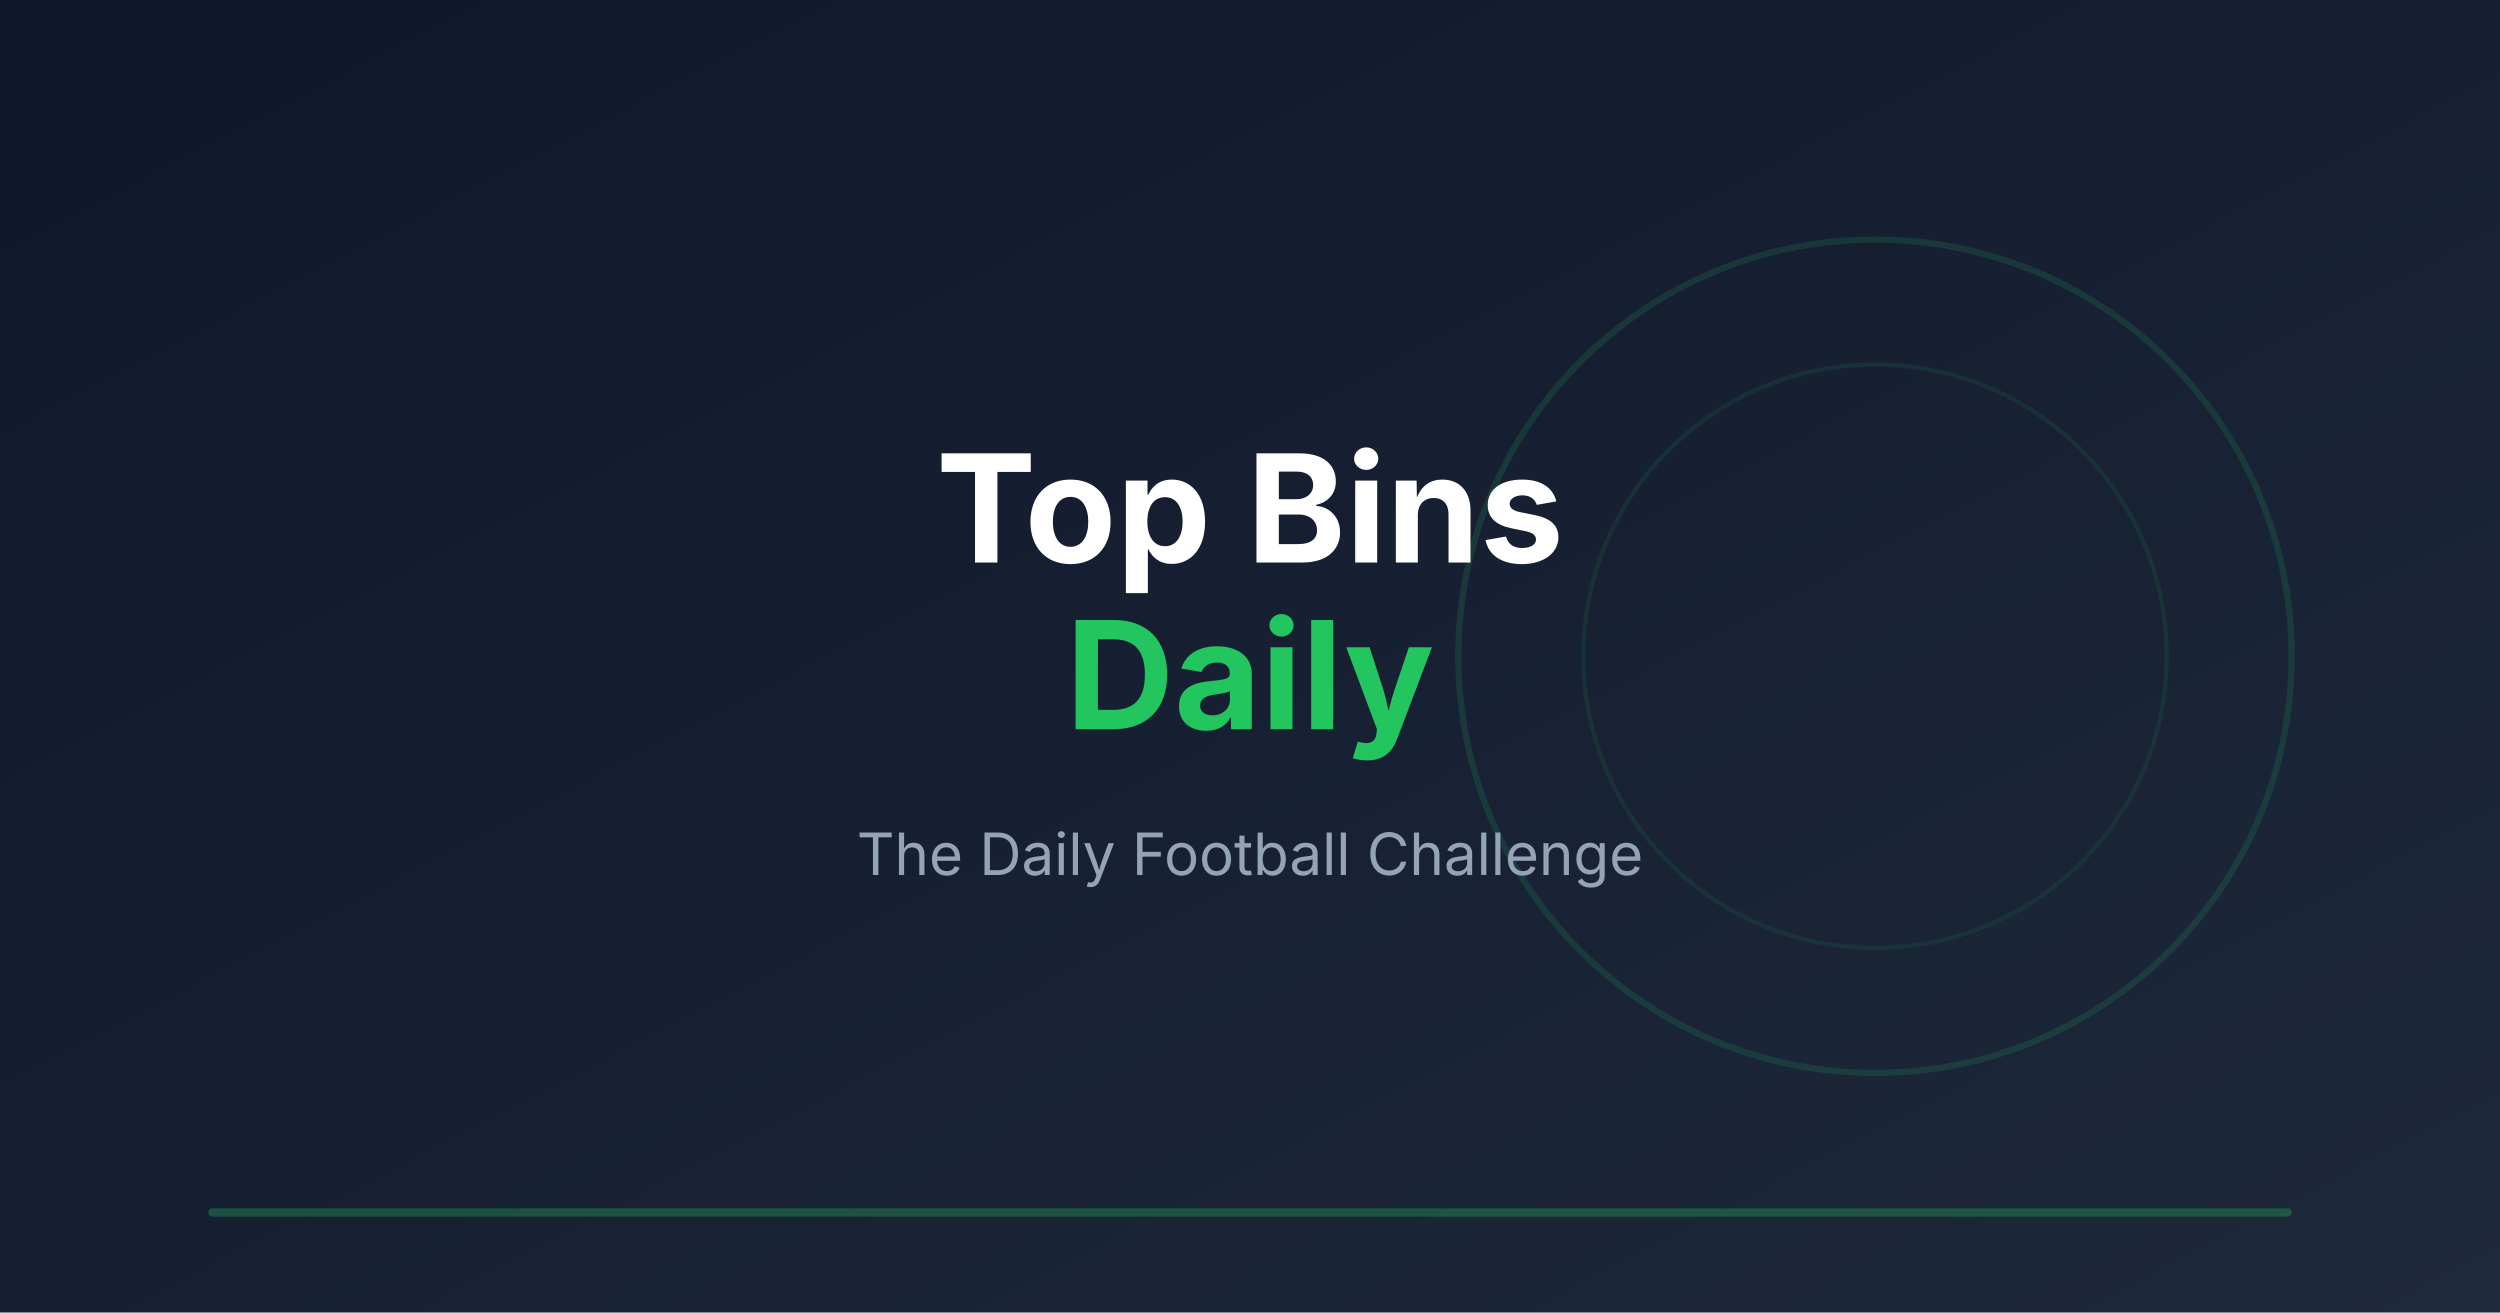
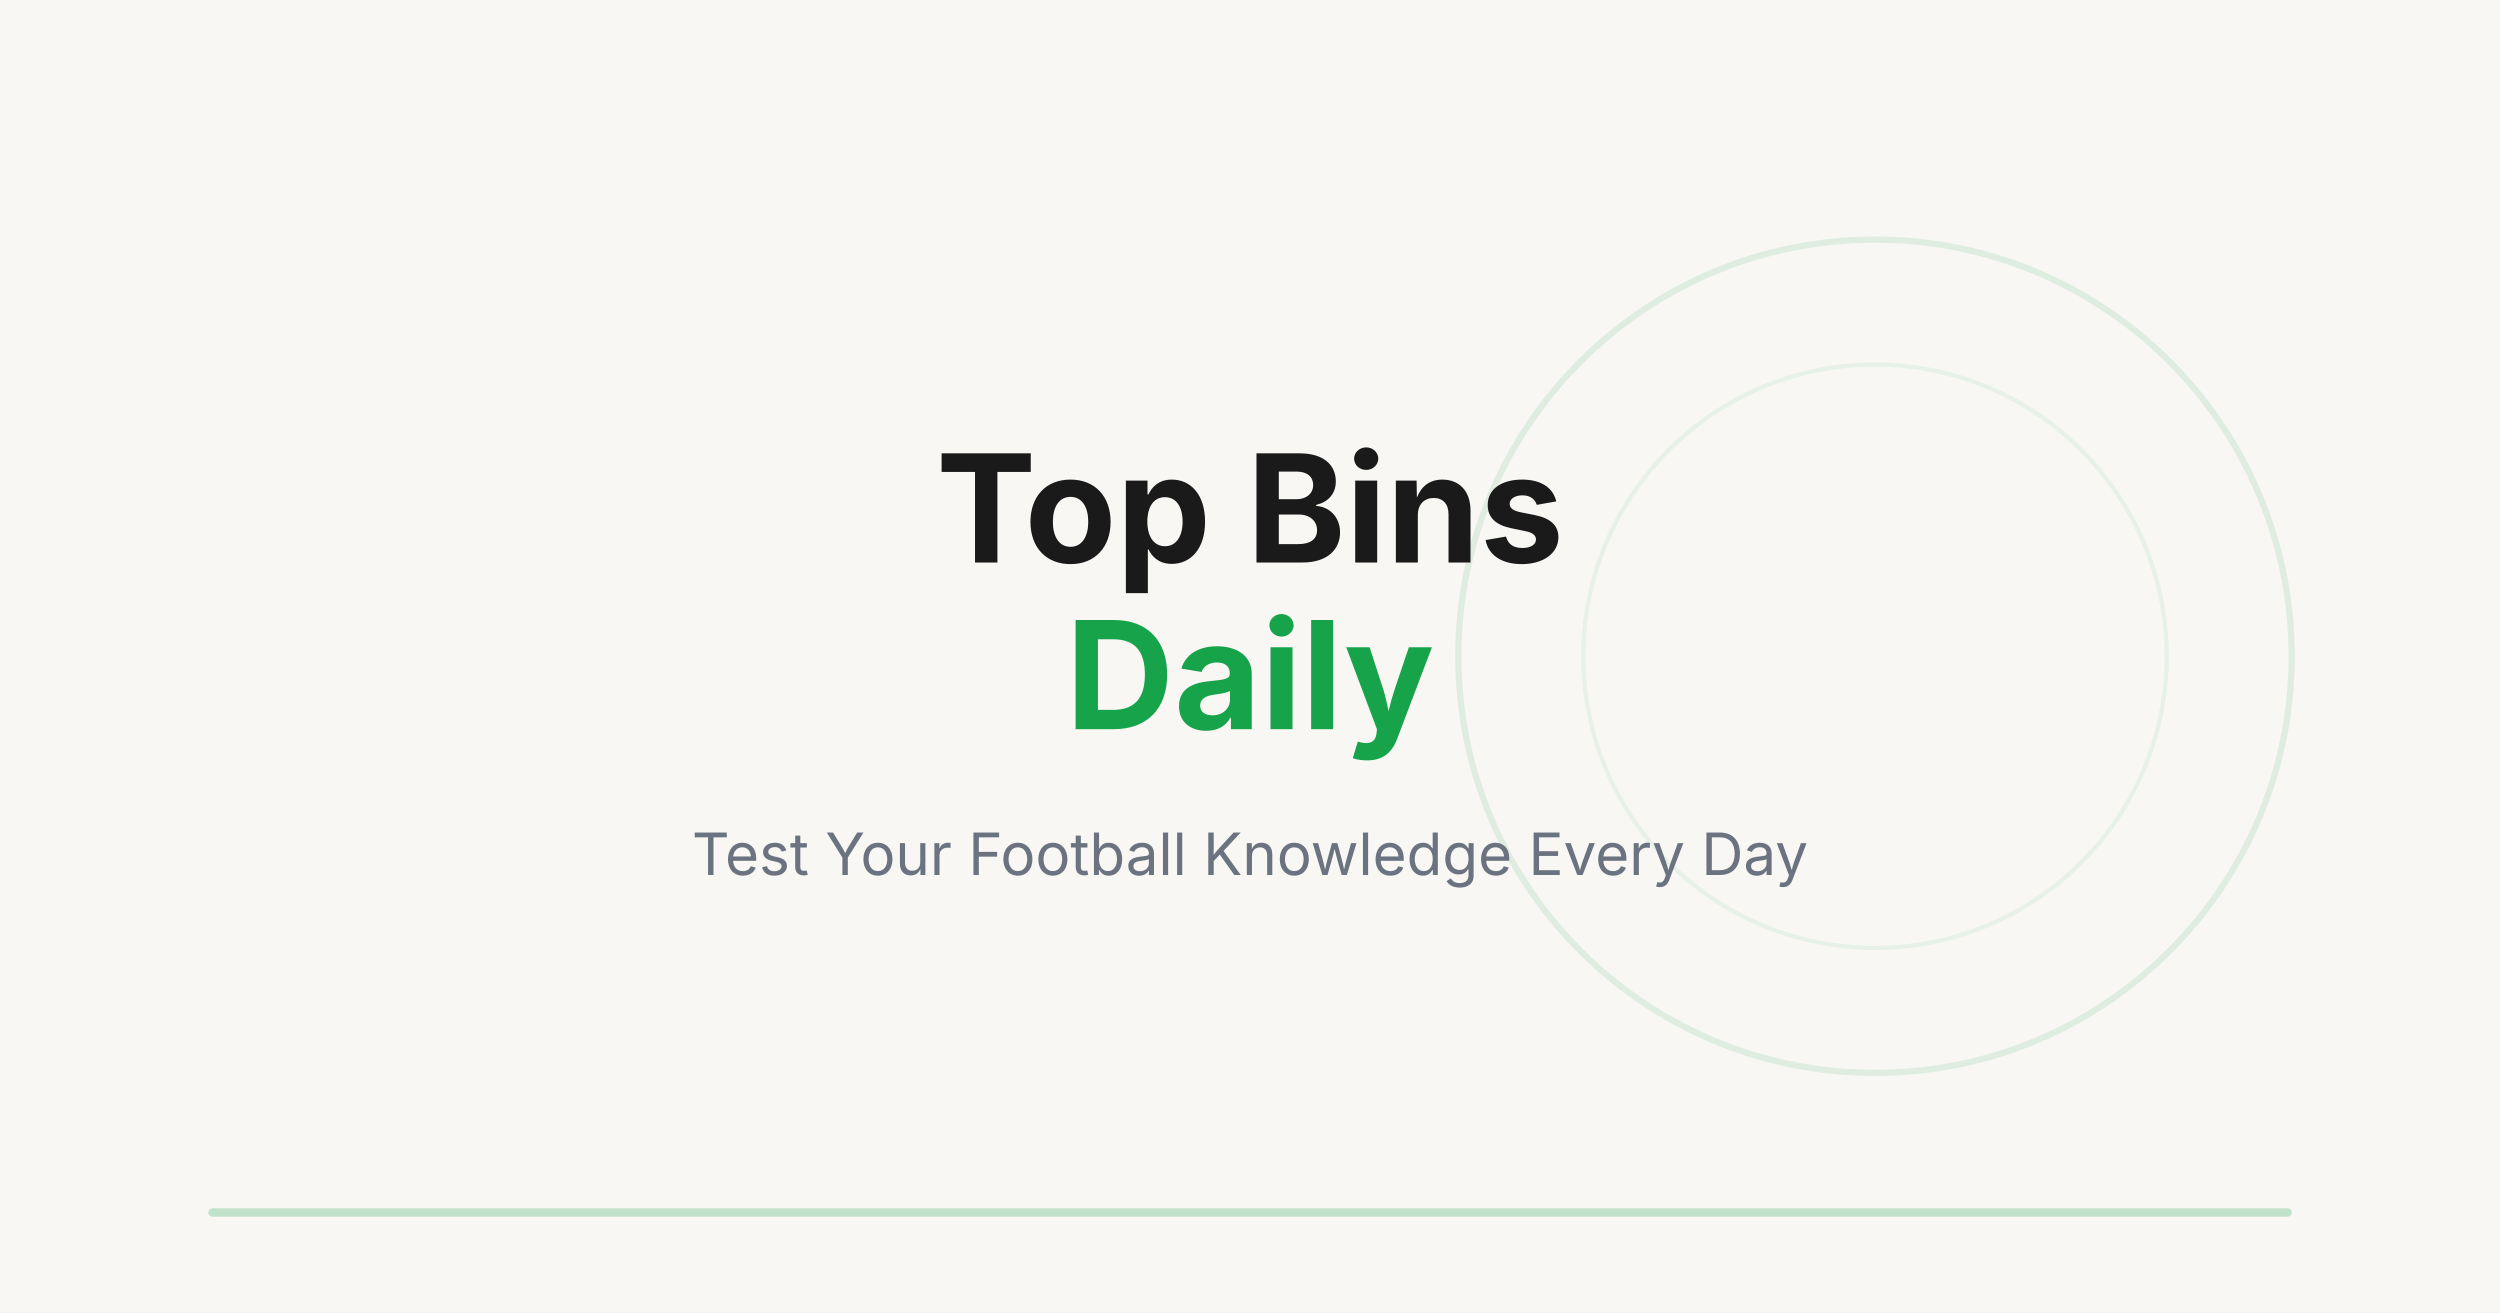
<svg xmlns="http://www.w3.org/2000/svg" width="1200" height="630" viewBox="0 0 1200 630">
-   <defs>
-     <linearGradient id="bg" x1="0%" y1="0%" x2="100%" y2="100%">
-       <stop offset="0%" style="stop-color:#0f172a;stop-opacity:1" />
-       <stop offset="100%" style="stop-color:#1e293b;stop-opacity:1" />
-     </linearGradient>
-   </defs>
-   <rect width="1200" height="630" fill="url(#bg)" />
-   <circle cx="900" cy="315" r="200" fill="none" stroke="#22c55e" stroke-width="3" opacity="0.15" />
-   <circle cx="900" cy="315" r="140" fill="none" stroke="#22c55e" stroke-width="2" opacity="0.1" />
-   <text x="600" y="270" font-family="system-ui, -apple-system, sans-serif" font-size="72" font-weight="700" fill="#ffffff" text-anchor="middle">Top Bins</text>
-   <text x="600" y="350" font-family="system-ui, -apple-system, sans-serif" font-size="72" font-weight="700" fill="#22c55e" text-anchor="middle">Daily</text>
-   <text x="600" y="420" font-family="system-ui, -apple-system, sans-serif" font-size="28" fill="#94a3b8" text-anchor="middle">The Daily Football Challenge</text>
-   <rect x="100" y="580" width="1000" height="4" rx="2" fill="#22c55e" opacity="0.3" />
+   <rect width="1200" height="630" fill="#f8f7f4" />
+   <circle cx="900" cy="315" r="200" fill="none" stroke="#16a34a" stroke-width="3" opacity="0.12" />
+   <circle cx="900" cy="315" r="140" fill="none" stroke="#16a34a" stroke-width="2" opacity="0.08" />
+   <text x="600" y="270" font-family="system-ui, -apple-system, sans-serif" font-size="72" font-weight="700" fill="#1a1a1a" text-anchor="middle">Top Bins</text>
+   <text x="600" y="350" font-family="system-ui, -apple-system, sans-serif" font-size="72" font-weight="700" fill="#16a34a" text-anchor="middle">Daily</text>
+   <text x="600" y="420" font-family="system-ui, -apple-system, sans-serif" font-size="28" fill="#6b7280" text-anchor="middle">Test Your Football Knowledge Every Day</text>
+   <rect x="100" y="580" width="1000" height="4" rx="2" fill="#16a34a" opacity="0.25" />
</svg>
